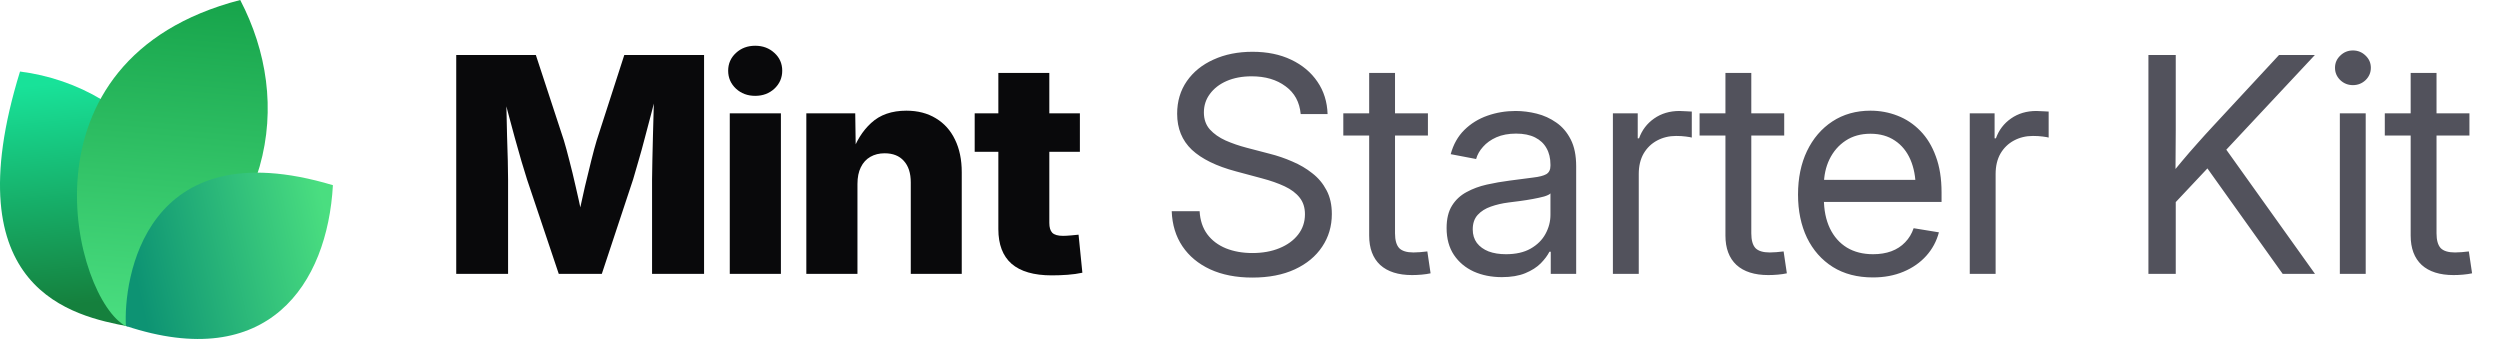
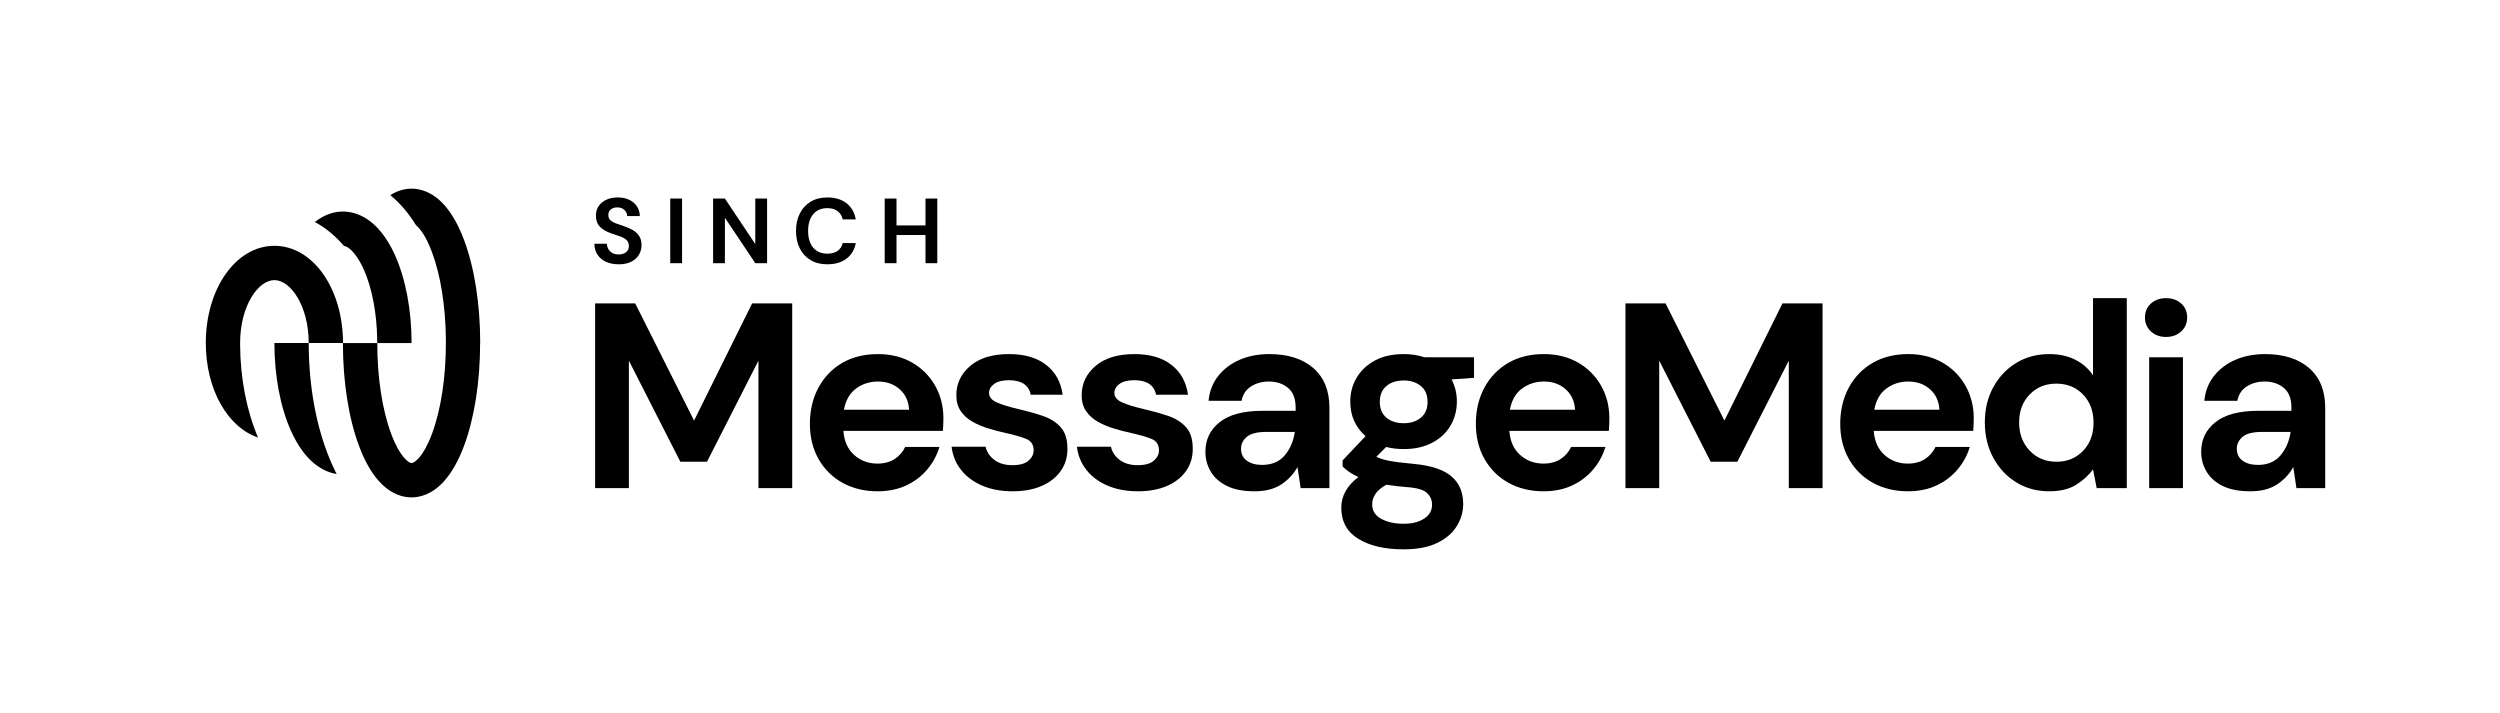
- <svg xmlns="http://www.w3.org/2000/svg" width="177" height="24" viewBox="0 0 177 24" fill="none">
-   <path d="M9.061 23.108C5.268 22.377 -3.391 20.627 1.417 5.064C9.634 6.099 16.973 14.064 9.061 23.108Z" fill="url(#paint0_linear_17557_2020)" />
-   <path d="M8.919 23.094C5.276 21.222 0.784 4.209 17.007 0C20.757 7.193 19.621 16.545 8.919 23.094Z" fill="url(#paint1_linear_17557_2020)" />
-   <path d="M8.914 23.079C8.735 19.882 10.159 9.085 23.57 13.111C23.181 20.123 18.984 26.418 8.914 23.079Z" fill="url(#paint2_linear_17557_2020)" />
-   <path d="M32.301 19.392V3.894H37.938L39.925 9.948C40.036 10.315 40.164 10.787 40.31 11.362C40.462 11.938 40.611 12.552 40.757 13.204C40.91 13.855 41.048 14.483 41.173 15.086C41.305 15.682 41.412 16.192 41.495 16.615H40.695C40.771 16.192 40.871 15.682 40.996 15.086C41.128 14.49 41.267 13.866 41.412 13.214C41.565 12.562 41.714 11.948 41.86 11.373C42.005 10.79 42.133 10.315 42.244 9.948L44.2 3.894H49.848V19.392H46.166V12.704C46.166 12.357 46.173 11.917 46.187 11.383C46.2 10.849 46.214 10.27 46.228 9.646C46.249 9.022 46.266 8.391 46.28 7.753C46.301 7.115 46.311 6.519 46.311 5.964H46.623C46.485 6.561 46.332 7.181 46.166 7.826C45.999 8.471 45.833 9.102 45.666 9.719C45.507 10.336 45.351 10.901 45.198 11.414C45.053 11.928 44.928 12.357 44.824 12.704L42.608 19.392H39.561L37.314 12.704C37.203 12.357 37.072 11.928 36.919 11.414C36.773 10.901 36.614 10.34 36.441 9.729C36.274 9.112 36.104 8.481 35.931 7.836C35.764 7.192 35.608 6.567 35.463 5.964H35.827C35.834 6.512 35.844 7.105 35.858 7.743C35.872 8.374 35.886 9.005 35.9 9.636C35.92 10.26 35.938 10.839 35.952 11.373C35.965 11.907 35.972 12.351 35.972 12.704V19.392H32.301ZM51.668 19.392V8.024H55.288V19.392H51.668ZM53.468 6.786C52.927 6.786 52.473 6.616 52.105 6.276C51.738 5.93 51.554 5.507 51.554 5.007C51.554 4.508 51.738 4.088 52.105 3.749C52.473 3.409 52.927 3.239 53.468 3.239C54.009 3.239 54.463 3.409 54.83 3.749C55.198 4.082 55.382 4.501 55.382 5.007C55.382 5.507 55.198 5.93 54.83 6.276C54.463 6.616 54.009 6.786 53.468 6.786ZM60.708 13.027V19.392H57.088V8.024H60.551L60.593 10.967H60.281C60.593 10.024 61.061 9.268 61.685 8.7C62.309 8.124 63.138 7.836 64.171 7.836C64.975 7.836 65.672 8.017 66.262 8.377C66.851 8.731 67.302 9.234 67.614 9.885C67.933 10.537 68.092 11.307 68.092 12.194V19.392H64.483V12.912C64.483 12.26 64.32 11.754 63.994 11.394C63.675 11.033 63.221 10.853 62.632 10.853C62.25 10.853 61.914 10.936 61.623 11.102C61.332 11.269 61.106 11.515 60.947 11.841C60.787 12.16 60.708 12.555 60.708 13.027ZM76.456 8.024V10.749H69.008V8.024H76.456ZM70.683 5.163H74.292V15.783C74.292 16.102 74.361 16.334 74.5 16.48C74.646 16.625 74.899 16.698 75.259 16.698C75.405 16.698 75.596 16.688 75.831 16.667C76.074 16.646 76.251 16.629 76.362 16.615L76.632 19.309C76.313 19.378 75.963 19.427 75.582 19.455C75.207 19.482 74.836 19.496 74.469 19.496C73.2 19.496 72.25 19.222 71.619 18.674C70.995 18.127 70.683 17.308 70.683 16.22V5.163Z" fill="#09090B" />
-   <path d="M88.667 19.652C87.523 19.652 86.528 19.458 85.682 19.07C84.843 18.681 84.188 18.137 83.716 17.437C83.245 16.736 82.992 15.908 82.957 14.951H84.933C84.968 15.596 85.148 16.14 85.474 16.584C85.8 17.021 86.24 17.354 86.795 17.582C87.35 17.804 87.974 17.915 88.667 17.915C89.388 17.915 90.026 17.801 90.581 17.572C91.143 17.343 91.583 17.024 91.902 16.615C92.228 16.199 92.391 15.717 92.391 15.169C92.391 14.698 92.266 14.306 92.017 13.994C91.767 13.675 91.413 13.408 90.956 13.193C90.498 12.978 89.954 12.787 89.323 12.621L87.502 12.132C86.123 11.765 85.082 11.255 84.382 10.603C83.689 9.944 83.342 9.095 83.342 8.055C83.342 7.174 83.571 6.404 84.028 5.746C84.486 5.087 85.117 4.577 85.921 4.217C86.726 3.849 87.645 3.666 88.678 3.666C89.718 3.666 90.63 3.853 91.413 4.227C92.204 4.602 92.824 5.122 93.275 5.787C93.726 6.446 93.965 7.209 93.993 8.076H92.089C92.013 7.23 91.656 6.574 91.018 6.11C90.387 5.638 89.586 5.403 88.615 5.403C87.95 5.403 87.36 5.513 86.847 5.735C86.341 5.957 85.946 6.262 85.661 6.651C85.377 7.032 85.235 7.469 85.235 7.961C85.235 8.447 85.377 8.849 85.661 9.168C85.946 9.48 86.317 9.74 86.774 9.948C87.232 10.149 87.724 10.319 88.251 10.457L89.884 10.884C90.439 11.023 90.977 11.206 91.496 11.435C92.023 11.657 92.495 11.934 92.911 12.267C93.334 12.593 93.67 12.995 93.92 13.474C94.17 13.945 94.294 14.504 94.294 15.149C94.294 16.015 94.066 16.788 93.608 17.468C93.157 18.148 92.512 18.681 91.673 19.07C90.834 19.458 89.832 19.652 88.667 19.652ZM101.097 8.024V9.594H95.106V8.024H101.097ZM96.937 5.163H98.767V16.521C98.767 17 98.865 17.347 99.059 17.562C99.26 17.77 99.6 17.874 100.078 17.874C100.21 17.874 100.366 17.867 100.546 17.853C100.733 17.832 100.903 17.815 101.056 17.801L101.285 19.351C101.097 19.392 100.886 19.423 100.65 19.444C100.414 19.465 100.189 19.475 99.974 19.475C98.996 19.475 98.244 19.236 97.717 18.758C97.197 18.272 96.937 17.579 96.937 16.677V5.163ZM106.33 19.621C105.595 19.621 104.932 19.489 104.343 19.226C103.754 18.955 103.285 18.564 102.939 18.05C102.592 17.53 102.419 16.896 102.419 16.147C102.419 15.495 102.547 14.965 102.804 14.556C103.06 14.146 103.403 13.828 103.833 13.599C104.263 13.363 104.742 13.186 105.269 13.068C105.796 12.95 106.333 12.857 106.881 12.787C107.574 12.69 108.132 12.617 108.555 12.569C108.978 12.52 109.287 12.441 109.481 12.33C109.675 12.212 109.772 12.014 109.772 11.737V11.654C109.772 11.203 109.679 10.815 109.492 10.489C109.311 10.163 109.041 9.91 108.68 9.729C108.32 9.549 107.872 9.459 107.338 9.459C106.805 9.459 106.34 9.546 105.945 9.719C105.556 9.892 105.241 10.118 104.998 10.395C104.755 10.665 104.593 10.953 104.509 11.258L102.71 10.915C102.897 10.222 103.22 9.65 103.677 9.199C104.135 8.748 104.679 8.412 105.31 8.19C105.941 7.968 106.607 7.857 107.307 7.857C107.8 7.857 108.295 7.92 108.795 8.044C109.301 8.169 109.765 8.381 110.188 8.679C110.611 8.97 110.951 9.369 111.208 9.875C111.464 10.374 111.593 11.005 111.593 11.768V19.392H109.793V17.822H109.7C109.568 18.085 109.363 18.359 109.086 18.643C108.809 18.921 108.444 19.153 107.994 19.34C107.543 19.527 106.988 19.621 106.33 19.621ZM106.621 17.998C107.321 17.998 107.904 17.867 108.368 17.603C108.84 17.333 109.19 16.986 109.419 16.563C109.654 16.133 109.772 15.682 109.772 15.211V13.692C109.703 13.769 109.554 13.841 109.325 13.911C109.096 13.973 108.829 14.032 108.524 14.088C108.226 14.143 107.921 14.192 107.609 14.233C107.304 14.275 107.033 14.309 106.798 14.337C106.354 14.393 105.938 14.49 105.549 14.628C105.168 14.76 104.86 14.954 104.624 15.211C104.388 15.467 104.27 15.811 104.27 16.241C104.27 16.615 104.367 16.934 104.561 17.198C104.762 17.461 105.04 17.662 105.393 17.801C105.747 17.933 106.156 17.998 106.621 17.998ZM114.193 19.392V8.024H115.951V9.792H116.045C116.253 9.209 116.61 8.741 117.116 8.388C117.622 8.034 118.219 7.857 118.905 7.857C119.058 7.857 119.217 7.864 119.384 7.878C119.55 7.885 119.682 7.892 119.779 7.899V9.74C119.716 9.719 119.578 9.695 119.363 9.667C119.155 9.639 118.922 9.625 118.666 9.625C118.174 9.625 117.726 9.733 117.324 9.948C116.922 10.163 116.603 10.471 116.367 10.874C116.138 11.276 116.024 11.758 116.024 12.319V19.392H114.193ZM126.322 8.024V9.594H120.33V8.024H126.322ZM122.161 5.163H123.992V16.521C123.992 17 124.089 17.347 124.283 17.562C124.484 17.77 124.824 17.874 125.302 17.874C125.434 17.874 125.59 17.867 125.77 17.853C125.958 17.832 126.127 17.815 126.28 17.801L126.509 19.351C126.322 19.392 126.11 19.423 125.874 19.444C125.639 19.465 125.413 19.475 125.198 19.475C124.221 19.475 123.468 19.236 122.941 18.758C122.421 18.272 122.161 17.579 122.161 16.677V5.163ZM132.604 19.642C131.502 19.642 130.555 19.396 129.765 18.903C128.974 18.404 128.364 17.714 127.934 16.834C127.511 15.946 127.3 14.927 127.3 13.775C127.3 12.611 127.511 11.584 127.934 10.697C128.364 9.802 128.964 9.102 129.734 8.596C130.51 8.089 131.408 7.836 132.428 7.836C133.1 7.836 133.738 7.954 134.341 8.19C134.952 8.426 135.489 8.783 135.954 9.261C136.425 9.74 136.793 10.343 137.056 11.071C137.327 11.792 137.462 12.645 137.462 13.63V14.296H128.433V12.735H136.463L135.631 13.297C135.631 12.541 135.506 11.876 135.257 11.3C135.007 10.725 134.643 10.277 134.165 9.958C133.686 9.632 133.107 9.469 132.428 9.469C131.748 9.469 131.162 9.632 130.67 9.958C130.177 10.284 129.796 10.725 129.526 11.279C129.262 11.827 129.13 12.441 129.13 13.12V14.046C129.13 14.864 129.273 15.572 129.557 16.168C129.841 16.757 130.243 17.211 130.763 17.53C131.283 17.842 131.901 17.998 132.615 17.998C133.093 17.998 133.523 17.929 133.905 17.79C134.293 17.645 134.619 17.433 134.882 17.156C135.153 16.879 135.354 16.546 135.486 16.157L137.275 16.449C137.108 17.08 136.81 17.634 136.38 18.113C135.95 18.591 135.413 18.966 134.768 19.236C134.123 19.507 133.402 19.642 132.604 19.642ZM139.459 19.392V8.024H141.217V9.792H141.311C141.519 9.209 141.876 8.741 142.382 8.388C142.888 8.034 143.485 7.857 144.171 7.857C144.324 7.857 144.483 7.864 144.649 7.878C144.816 7.885 144.948 7.892 145.045 7.899V9.74C144.982 9.719 144.844 9.695 144.629 9.667C144.421 9.639 144.188 9.625 143.932 9.625C143.439 9.625 142.992 9.733 142.59 9.948C142.188 10.163 141.869 10.471 141.633 10.874C141.404 11.276 141.29 11.758 141.29 12.319V19.392H139.459ZM153.429 14.961V12.715C153.783 12.257 154.136 11.82 154.49 11.404C154.844 10.981 155.204 10.565 155.572 10.156C155.939 9.74 156.314 9.327 156.695 8.918L161.355 3.894H163.893L157.277 10.967H157.184L153.429 14.961ZM152.108 19.392V3.894H154.043V9.241L154.022 12.559L154.043 13.505V19.392H152.108ZM161.615 19.392L155.967 11.477L157.173 9.969L163.903 19.392H161.615ZM165.661 19.392V8.024H167.492V19.392H165.661ZM166.587 6.027C166.24 6.027 165.942 5.909 165.692 5.673C165.443 5.43 165.318 5.139 165.318 4.799C165.318 4.459 165.443 4.172 165.692 3.936C165.942 3.693 166.24 3.572 166.587 3.572C166.934 3.572 167.232 3.693 167.482 3.936C167.731 4.172 167.856 4.459 167.856 4.799C167.856 5.139 167.731 5.43 167.482 5.673C167.232 5.909 166.934 6.027 166.587 6.027ZM174.836 8.024V9.594H168.844V8.024H174.836ZM170.675 5.163H172.506V16.521C172.506 17 172.603 17.347 172.797 17.562C172.998 17.77 173.338 17.874 173.816 17.874C173.948 17.874 174.104 17.867 174.284 17.853C174.472 17.832 174.641 17.815 174.794 17.801L175.023 19.351C174.836 19.392 174.624 19.423 174.388 19.444C174.153 19.465 173.927 19.475 173.712 19.475C172.735 19.475 171.982 19.236 171.455 18.758C170.935 18.272 170.675 17.579 170.675 16.677V5.163Z" fill="#52525C" />
+ <svg xmlns="http://www.w3.org/2000/svg" id="Layer_1" width="758" height="216" viewBox="0 0 758 216">
  <defs>
-     <linearGradient id="paint0_linear_17557_2020" x1="3.776" y1="5.916" x2="5.232" y2="21.559" gradientUnits="userSpaceOnUse">
-       <stop stop-color="#18E299" />
-       <stop offset="1" stop-color="#15803D" />
-     </linearGradient>
-     <linearGradient id="paint1_linear_17557_2020" x1="12.171" y1="-0.718" x2="10.19" y2="22.983" gradientUnits="userSpaceOnUse">
-       <stop stop-color="#16A34A" />
-       <stop offset="1" stop-color="#4ADE80" />
-     </linearGradient>
-     <linearGradient id="paint2_linear_17557_2020" x1="23.133" y1="15.353" x2="9.338" y2="18.52" gradientUnits="userSpaceOnUse">
-       <stop stop-color="#4ADE80" />
-       <stop offset="1" stop-color="#0D9373" />
-     </linearGradient>
+     <style>.cls-1{fill:none;}</style>
  </defs>
+   <path d="m180.44,148v-56h12.16l17.84,35.52,17.6-35.52h12.16v56h-10.24v-38.64l-15.6,30.64h-8.08l-15.6-30.64v38.64h-10.24Z" />
+   <path d="m266.12,148.96c-4,0-7.55-.85-10.64-2.56-3.09-1.71-5.52-4.11-7.28-7.2-1.76-3.09-2.64-6.67-2.64-10.72s.87-7.76,2.6-10.96,4.13-5.69,7.2-7.48c3.07-1.79,6.68-2.68,10.84-2.68,3.89,0,7.33.85,10.32,2.56,2.99,1.71,5.32,4.04,7,7s2.52,6.25,2.52,9.88c0,.59-.01,1.2-.04,1.84-.03.64-.07,1.31-.12,2h-30.16c.21,3.09,1.29,5.52,3.24,7.28,1.95,1.76,4.31,2.64,7.08,2.64,2.08,0,3.83-.47,5.24-1.4,1.41-.93,2.47-2.15,3.16-3.64h10.4c-.75,2.51-1.99,4.79-3.72,6.84-1.73,2.05-3.87,3.67-6.4,4.84-2.53,1.17-5.4,1.76-8.6,1.76Zm.08-33.28c-2.51,0-4.72.71-6.64,2.12-1.92,1.41-3.15,3.56-3.68,6.44h19.76c-.16-2.61-1.12-4.69-2.88-6.24s-3.95-2.32-6.56-2.32Z" />
+   <path d="m307.08,148.96c-3.52,0-6.61-.57-9.28-1.72-2.67-1.15-4.8-2.73-6.4-4.76-1.6-2.03-2.56-4.37-2.88-7.04h10.32c.32,1.55,1.19,2.87,2.6,3.96,1.41,1.09,3.24,1.64,5.48,1.64s3.88-.45,4.92-1.36c1.04-.91,1.56-1.95,1.56-3.12,0-1.71-.75-2.87-2.24-3.48s-3.57-1.21-6.24-1.8c-1.71-.37-3.44-.83-5.2-1.36-1.76-.53-3.37-1.21-4.84-2.04-1.47-.83-2.65-1.89-3.56-3.2-.91-1.31-1.36-2.92-1.36-4.84,0-3.52,1.4-6.48,4.2-8.88,2.8-2.4,6.73-3.6,11.8-3.6,4.69,0,8.44,1.09,11.24,3.28,2.8,2.19,4.47,5.2,5,9.04h-9.68c-.59-2.93-2.8-4.4-6.64-4.4-1.92,0-3.4.37-4.44,1.12-1.04.75-1.56,1.68-1.56,2.8s.77,2.11,2.32,2.8c1.55.69,3.6,1.33,6.16,1.92,2.77.64,5.32,1.35,7.64,2.12,2.32.77,4.17,1.92,5.56,3.44,1.39,1.52,2.08,3.69,2.08,6.52.05,2.45-.59,4.67-1.92,6.64-1.33,1.97-3.25,3.52-5.76,4.64-2.51,1.12-5.47,1.68-8.88,1.68Z" />
+   <path d="m345.08,148.96c-3.52,0-6.61-.57-9.28-1.72-2.67-1.15-4.8-2.73-6.4-4.76-1.6-2.03-2.56-4.37-2.88-7.04h10.32c.32,1.55,1.19,2.87,2.6,3.96,1.41,1.09,3.24,1.64,5.48,1.64s3.88-.45,4.92-1.36c1.04-.91,1.56-1.95,1.56-3.12,0-1.71-.75-2.87-2.24-3.48s-3.57-1.21-6.24-1.8c-1.71-.37-3.44-.83-5.2-1.36-1.76-.53-3.37-1.21-4.84-2.04-1.47-.83-2.65-1.89-3.56-3.2-.91-1.31-1.36-2.92-1.36-4.84,0-3.52,1.4-6.48,4.2-8.88,2.8-2.4,6.73-3.6,11.8-3.6,4.69,0,8.44,1.09,11.24,3.28,2.8,2.19,4.47,5.2,5,9.04h-9.68c-.59-2.93-2.8-4.4-6.64-4.4-1.92,0-3.4.37-4.44,1.12-1.04.75-1.56,1.68-1.56,2.8s.77,2.11,2.32,2.8c1.55.69,3.6,1.33,6.16,1.92,2.77.64,5.32,1.35,7.64,2.12,2.32.77,4.17,1.92,5.56,3.44,1.39,1.52,2.08,3.69,2.08,6.52.05,2.45-.59,4.67-1.92,6.64-1.33,1.97-3.25,3.52-5.76,4.64-2.51,1.12-5.47,1.68-8.88,1.68Z" />
+   <path d="m380.36,148.96c-3.41,0-6.21-.55-8.4-1.64-2.19-1.09-3.81-2.55-4.88-4.36-1.07-1.81-1.6-3.81-1.6-6,0-3.68,1.44-6.67,4.32-8.96,2.88-2.29,7.2-3.44,12.96-3.44h10.08v-.96c0-2.72-.77-4.72-2.32-6-1.55-1.28-3.47-1.92-5.76-1.92-2.08,0-3.89.49-5.44,1.48-1.55.99-2.51,2.44-2.88,4.36h-10c.27-2.88,1.24-5.39,2.92-7.52,1.68-2.13,3.85-3.77,6.52-4.92,2.67-1.15,5.65-1.72,8.96-1.72,5.65,0,10.11,1.41,13.36,4.24,3.25,2.83,4.88,6.83,4.88,12v24.4h-8.72l-.96-6.4c-1.17,2.13-2.81,3.89-4.92,5.28-2.11,1.39-4.81,2.08-8.12,2.08Zm2.32-8c2.93,0,5.21-.96,6.84-2.88,1.63-1.92,2.65-4.29,3.08-7.12h-8.72c-2.72,0-4.67.49-5.84,1.48-1.17.99-1.76,2.2-1.76,3.64,0,1.55.59,2.75,1.76,3.6,1.17.85,2.72,1.28,4.64,1.28Z" />
+   <path d="m425.64,136.16c-1.92,0-3.71-.21-5.36-.64l-2.96,2.96c.91.48,2.13.88,3.68,1.2,1.55.32,4.05.64,7.52.96,5.28.48,9.12,1.73,11.52,3.76,2.4,2.03,3.6,4.83,3.6,8.4,0,2.35-.64,4.57-1.92,6.68-1.28,2.11-3.25,3.81-5.92,5.12-2.67,1.31-6.08,1.96-10.24,1.96-5.65,0-10.21-1.05-13.68-3.16-3.47-2.11-5.2-5.27-5.2-9.48,0-3.57,1.73-6.67,5.2-9.28-1.07-.48-1.99-.99-2.76-1.52-.77-.53-1.45-1.09-2.04-1.68v-1.84l6.96-7.36c-3.09-2.72-4.64-6.21-4.64-10.48,0-2.67.65-5.09,1.96-7.28,1.31-2.19,3.16-3.92,5.56-5.2,2.4-1.28,5.31-1.92,8.72-1.92,2.24,0,4.32.32,6.24.96h15.04v6.24l-6.8.48c1.07,2.03,1.6,4.27,1.6,6.72,0,2.67-.64,5.09-1.92,7.28-1.28,2.19-3.13,3.92-5.56,5.2-2.43,1.28-5.29,1.92-8.6,1.92Zm-9.6,16.72c0,1.97.92,3.45,2.76,4.44,1.84.99,4.09,1.48,6.76,1.48s4.64-.52,6.24-1.56c1.6-1.04,2.4-2.44,2.4-4.2,0-1.44-.52-2.64-1.56-3.6s-3.11-1.55-6.2-1.76c-2.19-.16-4.21-.4-6.08-.72-1.55.85-2.65,1.79-3.32,2.8-.67,1.01-1,2.05-1,3.12Zm9.6-24.56c2.08,0,3.8-.56,5.16-1.68,1.36-1.12,2.04-2.72,2.04-4.8s-.68-3.68-2.04-4.8c-1.36-1.12-3.08-1.68-5.16-1.68-2.19,0-3.95.56-5.28,1.68s-2,2.72-2,4.8.67,3.68,2,4.8,3.09,1.68,5.28,1.68Z" />
+   <path d="m468.04,148.96c-4,0-7.55-.85-10.64-2.56-3.09-1.71-5.52-4.11-7.28-7.2-1.76-3.09-2.64-6.67-2.64-10.72s.87-7.76,2.6-10.96,4.13-5.69,7.2-7.48c3.07-1.79,6.68-2.68,10.84-2.68,3.89,0,7.33.85,10.32,2.56,2.99,1.71,5.32,4.04,7,7s2.52,6.25,2.52,9.88c0,.59-.01,1.2-.04,1.84-.03.64-.07,1.31-.12,2h-30.16c.21,3.09,1.29,5.52,3.24,7.28,1.95,1.76,4.31,2.64,7.08,2.64,2.08,0,3.83-.47,5.24-1.4,1.41-.93,2.47-2.15,3.16-3.64h10.4c-.75,2.51-1.99,4.79-3.72,6.84-1.73,2.05-3.87,3.67-6.4,4.84-2.53,1.17-5.4,1.76-8.6,1.76Zm.08-33.28c-2.51,0-4.72.71-6.64,2.12-1.92,1.41-3.15,3.56-3.68,6.44h19.76c-.16-2.61-1.12-4.69-2.88-6.24s-3.95-2.32-6.56-2.32Z" />
+   <path d="m492.84,148v-56h12.16l17.84,35.52,17.6-35.52h12.16v56h-10.24v-38.64l-15.6,30.64h-8.08l-15.6-30.64v38.64h-10.24Z" />
+   <path d="m578.52,148.96c-4,0-7.55-.85-10.64-2.56-3.09-1.71-5.52-4.11-7.28-7.2-1.76-3.09-2.64-6.67-2.64-10.72s.87-7.76,2.6-10.96,4.13-5.69,7.2-7.48c3.07-1.79,6.68-2.68,10.84-2.68,3.89,0,7.33.85,10.32,2.56,2.99,1.71,5.32,4.04,7,7s2.52,6.25,2.52,9.88c0,.59-.01,1.2-.04,1.84-.03.64-.07,1.31-.12,2h-30.16c.21,3.09,1.29,5.52,3.24,7.28,1.95,1.76,4.31,2.64,7.08,2.64,2.08,0,3.83-.47,5.24-1.4,1.41-.93,2.47-2.15,3.16-3.64h10.4c-.75,2.51-1.99,4.79-3.72,6.84-1.73,2.05-3.87,3.67-6.4,4.84-2.53,1.17-5.4,1.76-8.6,1.76Zm.08-33.28c-2.51,0-4.72.71-6.64,2.12-1.92,1.41-3.15,3.56-3.68,6.44h19.76c-.16-2.61-1.12-4.69-2.88-6.24s-3.95-2.32-6.56-2.32Z" />
+   <path d="m621.32,148.96c-3.73,0-7.07-.91-10-2.72-2.93-1.81-5.25-4.29-6.96-7.44-1.71-3.15-2.56-6.72-2.56-10.72s.85-7.56,2.56-10.68c1.71-3.12,4.03-5.57,6.96-7.36,2.93-1.79,6.27-2.68,10-2.68,2.99,0,5.6.56,7.84,1.68,2.24,1.12,4.05,2.69,5.44,4.72v-23.36h10.24v57.6h-9.12l-1.12-5.68c-1.28,1.76-2.97,3.31-5.08,4.64-2.11,1.33-4.84,2-8.2,2Zm2.16-8.96c3.31,0,6.01-1.11,8.12-3.32,2.11-2.21,3.16-5.05,3.16-8.52s-1.05-6.31-3.16-8.52c-2.11-2.21-4.81-3.32-8.12-3.32s-5.95,1.09-8.08,3.28c-2.13,2.19-3.2,5.01-3.2,8.48s1.07,6.32,3.2,8.56,4.83,3.36,8.08,3.36Z" />
+   <path d="m656.75,102.16c-1.87,0-3.4-.56-4.6-1.68s-1.8-2.53-1.8-4.24.6-3.11,1.8-4.2c1.2-1.09,2.73-1.64,4.6-1.64s3.4.55,4.6,1.64c1.2,1.09,1.8,2.49,1.8,4.2s-.6,3.12-1.8,4.24c-1.2,1.12-2.73,1.68-4.6,1.68Zm-5.12,45.84v-39.68h10.24v39.68h-10.24Z" />
+   <path d="m682.28,148.96c-3.41,0-6.21-.55-8.4-1.64-2.19-1.09-3.81-2.55-4.88-4.36-1.07-1.81-1.6-3.81-1.6-6,0-3.68,1.44-6.67,4.32-8.96,2.88-2.29,7.2-3.44,12.96-3.44h10.08v-.96c0-2.72-.77-4.72-2.32-6-1.55-1.28-3.47-1.92-5.76-1.92-2.08,0-3.89.49-5.44,1.48-1.55.99-2.51,2.44-2.88,4.36h-10c.27-2.88,1.24-5.39,2.92-7.52,1.68-2.13,3.85-3.77,6.52-4.92,2.67-1.15,5.65-1.72,8.96-1.72,5.65,0,10.11,1.41,13.36,4.24,3.25,2.83,4.88,6.83,4.88,12v24.4h-8.72l-.96-6.4c-1.17,2.13-2.81,3.89-4.92,5.28-2.11,1.39-4.81,2.08-8.12,2.08Zm2.32-8c2.93,0,5.21-.96,6.84-2.88,1.63-1.92,2.65-4.29,3.08-7.12h-8.72c-2.72,0-4.67.49-5.84,1.48-1.17.99-1.76,2.2-1.76,3.64,0,1.55.59,2.75,1.76,3.6,1.17.85,2.72,1.28,4.64,1.28Z" />
+   <path d="m187.6,80.14c-1.44,0-2.71-.25-3.81-.74s-1.97-1.2-2.6-2.13-.96-2.05-.98-3.37h3.78c.04.92.37,1.68.99,2.31s1.49.94,2.59.94c.95,0,1.71-.23,2.27-.69.56-.46.84-1.07.84-1.83s-.25-1.43-.74-1.88c-.49-.45-1.15-.81-1.97-1.09s-1.7-.58-2.63-.9c-1.51-.52-2.67-1.19-3.46-2.02-.79-.82-1.19-1.91-1.19-3.28-.02-1.16.26-2.15.83-2.98.57-.83,1.35-1.47,2.34-1.93s2.13-.69,3.42-.69,2.46.23,3.46.7c1,.47,1.78,1.12,2.35,1.96.57.84.87,1.84.91,3h-3.84c-.02-.69-.28-1.3-.8-1.83s-1.23-.8-2.14-.8c-.78-.02-1.44.17-1.97.57-.53.4-.8.98-.8,1.75,0,.65.21,1.17.62,1.55.41.38.97.71,1.68.97.71.26,1.52.54,2.44.84.97.34,1.86.73,2.66,1.18.8.45,1.45,1.04,1.93,1.78.49.74.73,1.68.73,2.84,0,1.03-.26,1.98-.78,2.86-.52.88-1.3,1.58-2.32,2.11-1.03.53-2.29.8-3.78.8Z" />
+   <path d="m203.22,79.8v-19.6h3.58v19.6h-3.58Z" />
+   <path d="m216.21,79.8v-19.6h3.58l9.21,13.8v-13.8h3.58v19.6h-3.58l-9.21-13.78v13.78h-3.58Z" />
+   <path d="m250.88,80.14c-1.98,0-3.68-.42-5.1-1.27-1.42-.85-2.51-2.03-3.28-3.56-.77-1.52-1.15-3.28-1.15-5.28s.38-3.76,1.15-5.29c.76-1.53,1.86-2.72,3.28-3.58,1.42-.86,3.12-1.29,5.1-1.29,2.35,0,4.28.58,5.78,1.75,1.5,1.17,2.44,2.8,2.81,4.91h-3.95c-.24-1.06-.76-1.9-1.55-2.51-.79-.61-1.84-.91-3.15-.91-1.81,0-3.23.62-4.26,1.85-1.03,1.23-1.54,2.92-1.54,5.07s.51,3.83,1.54,5.05,2.45,1.83,4.26,1.83c1.31,0,2.36-.29,3.15-.85.79-.57,1.31-1.36,1.55-2.37h3.95c-.37,2.02-1.31,3.59-2.81,4.73-1.5,1.14-3.43,1.71-5.78,1.71Z" />
+   <path d="m268.24,79.8v-19.6h3.58v8.15h8.79v-8.15h3.58v19.6h-3.58v-8.54h-8.79v8.54h-3.58Z" />
+   <path d="m104,104h-10.4c0-11.24-5.48-19.07-10.4-19.07s-10.4,7.83-10.4,19.07c0,.18,0,.35,0,.52.06,10.2,1.96,19.95,5.43,28.13-9.19-3.08-15.83-14.56-15.83-28.65,0-16.52,9.14-29.47,20.8-29.47s20.8,12.94,20.8,29.47Z" />
+   <path d="m93.6,104h-10.4c0,9.98,1.79,19.44,5.03,26.65,4.37,9.72,10,12.45,13.85,13.07-.11-.2-.21-.41-.32-.62-5.26-10.53-8.16-24.41-8.16-39.1Z" />
+   <path d="m145.6,104c0-11.72-1.74-22.82-4.9-31.24-1.66-4.42-3.65-7.96-5.94-10.54-3.68-4.15-7.45-5.02-9.96-5.02-1.71,0-4.01.4-6.46,1.97,2.9,2.36,5.52,5.43,7.82,9.14,1.23,1.02,3.02,3.34,4.8,8.1,2.63,7.01,4.12,16.33,4.23,26.38,0,.12,0,.24,0,.37,0,.28,0,.56,0,.85h0c0,10.5-1.51,20.3-4.24,27.59-2.7,7.19-5.42,8.81-6.16,8.81s-3.47-1.62-6.16-8.81c-2.73-7.29-4.24-17.09-4.24-27.59h10.4c0-9.98-1.79-19.44-5.03-26.65-5.18-11.5-12.1-13.22-15.77-13.22-2.09,0-5.24.56-8.53,3.17.13.07.27.15.4.22,3.11,1.75,5.93,4.11,8.42,7.03,2.08.3,4.48,3.7,5.99,7.07,2.51,5.58,4,13.34,4.1,21.41,0,.1,0,.2,0,.29,0,.23,0,.45,0,.68h-10.4c0,11.72,1.74,22.81,4.9,31.24,1.66,4.42,3.65,7.97,5.94,10.54,3.68,4.15,7.45,5.02,9.96,5.02s6.29-.87,9.96-5.02c2.28-2.57,4.28-6.12,5.94-10.54,3.16-8.43,4.9-19.52,4.9-31.24h0Z" />
+   <rect class="cls-1" x="52" y="52" width="104" height="104" />
</svg>
